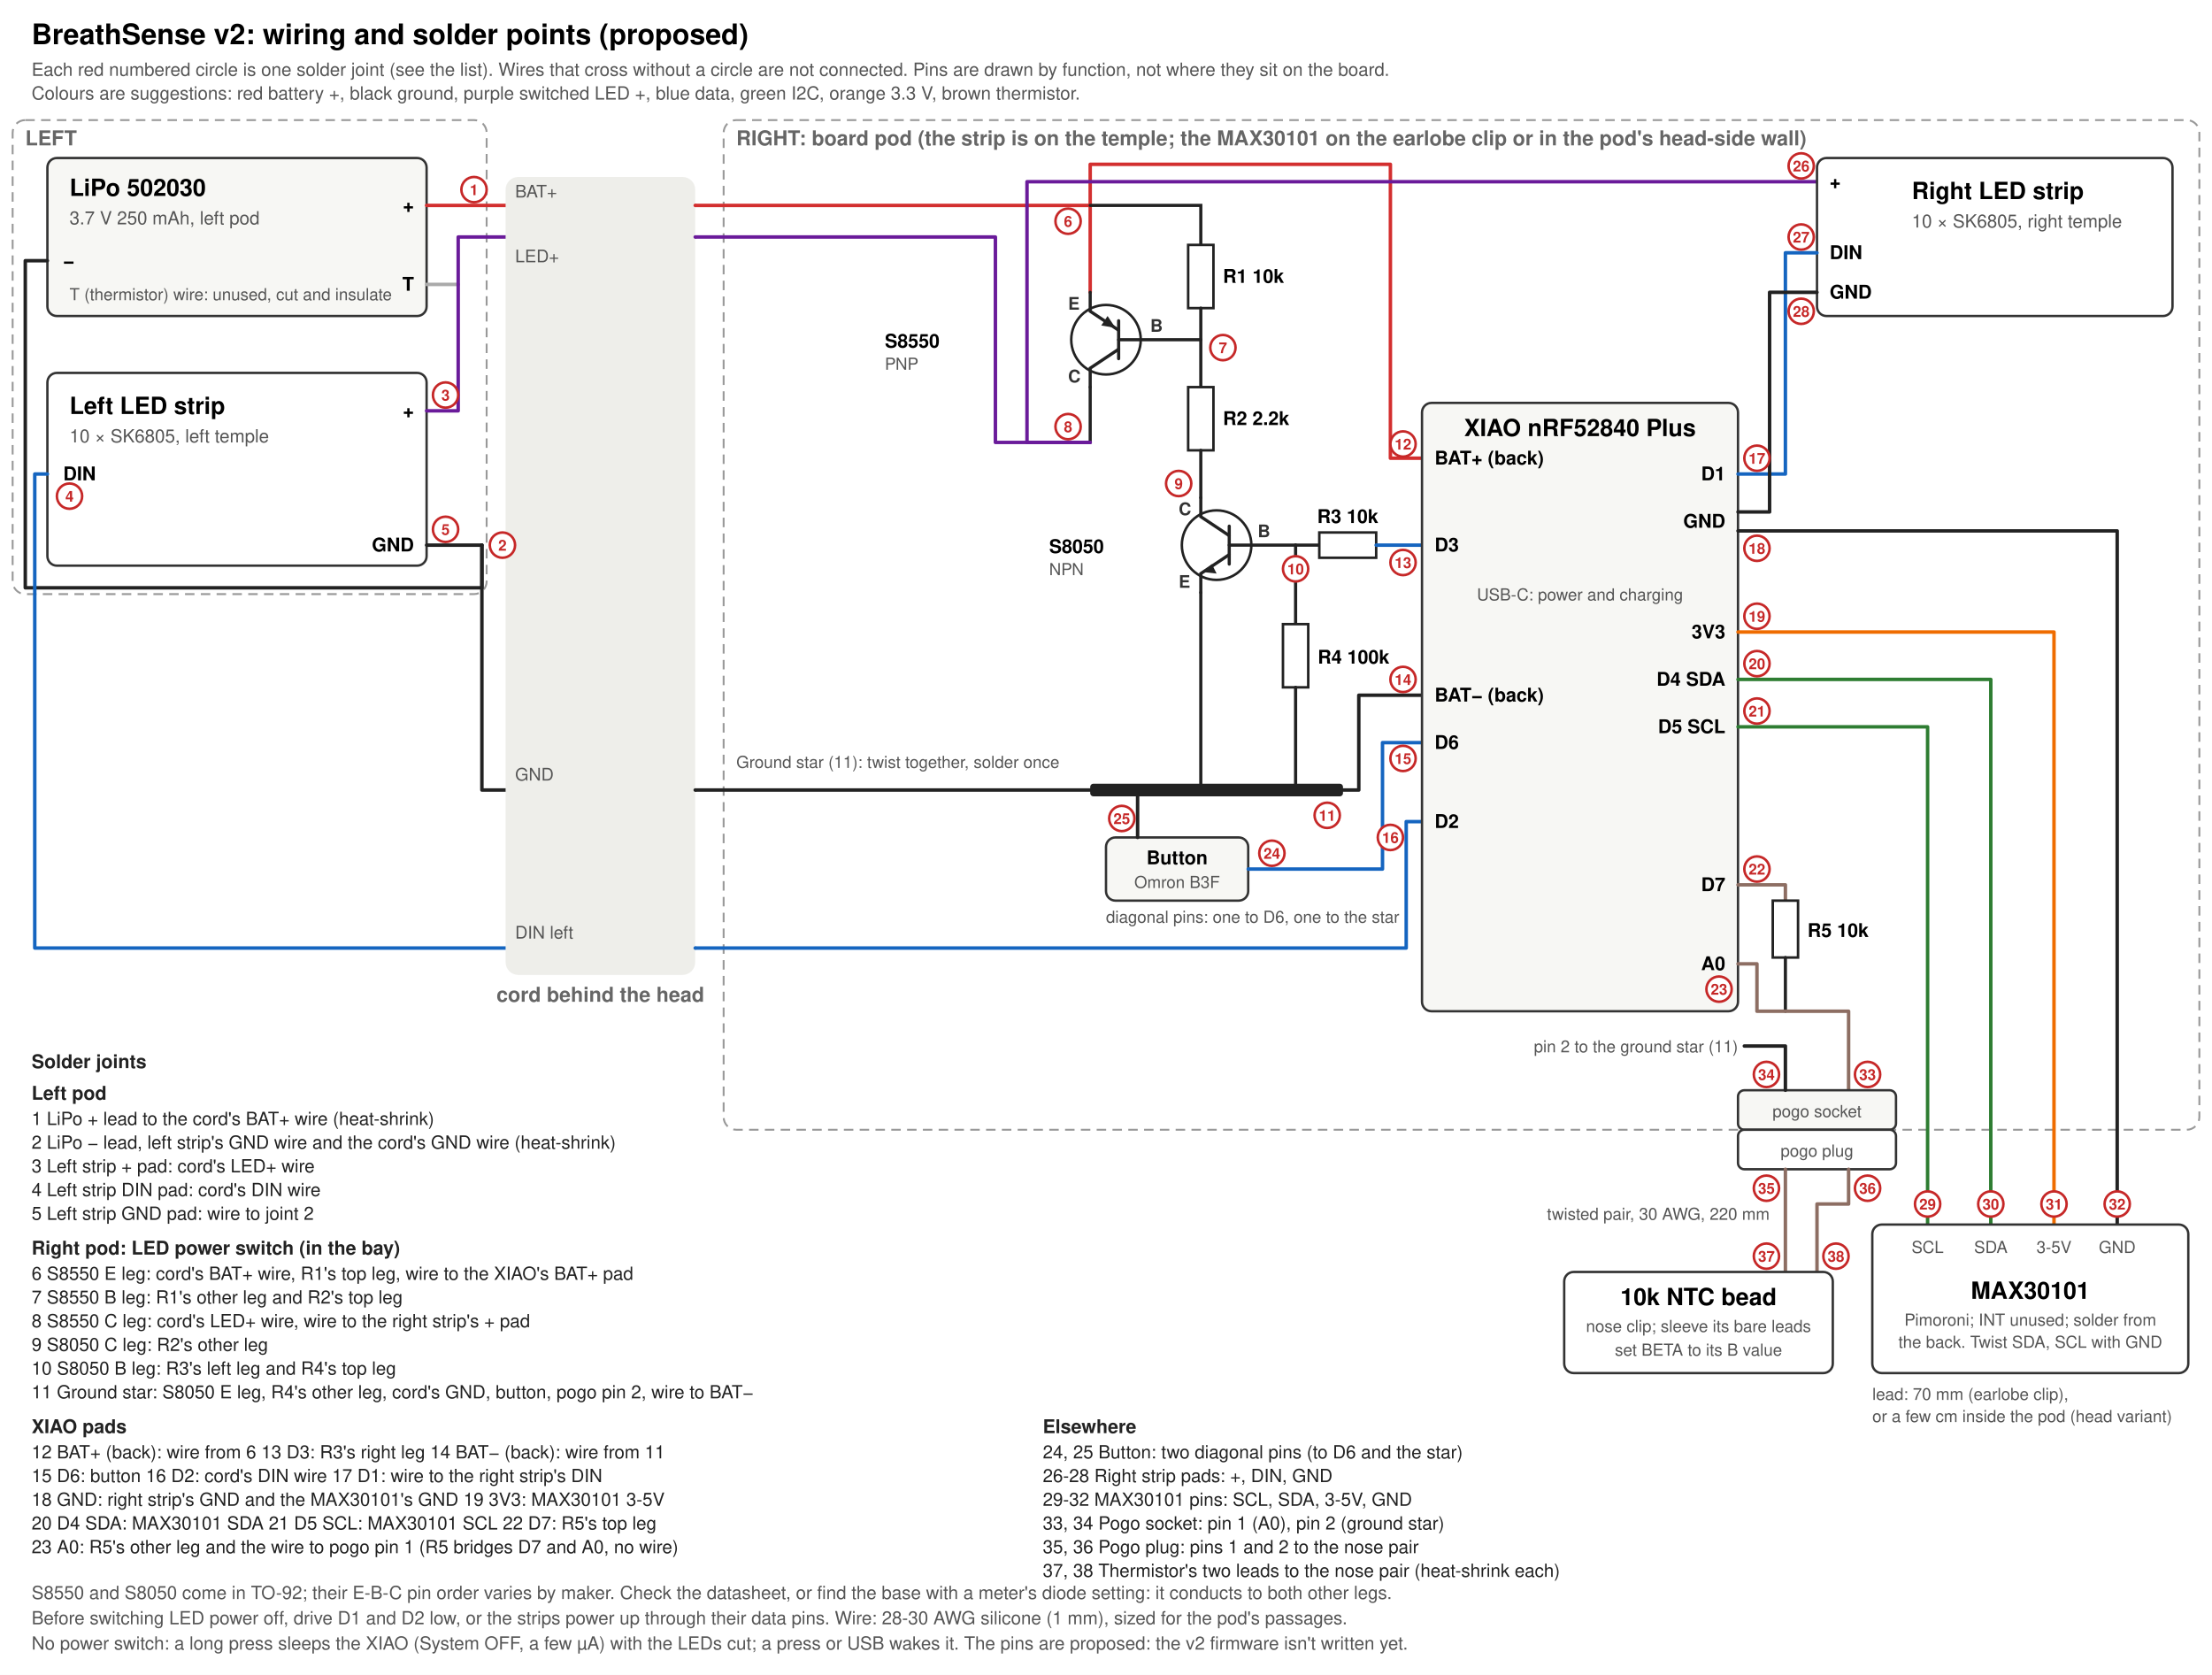
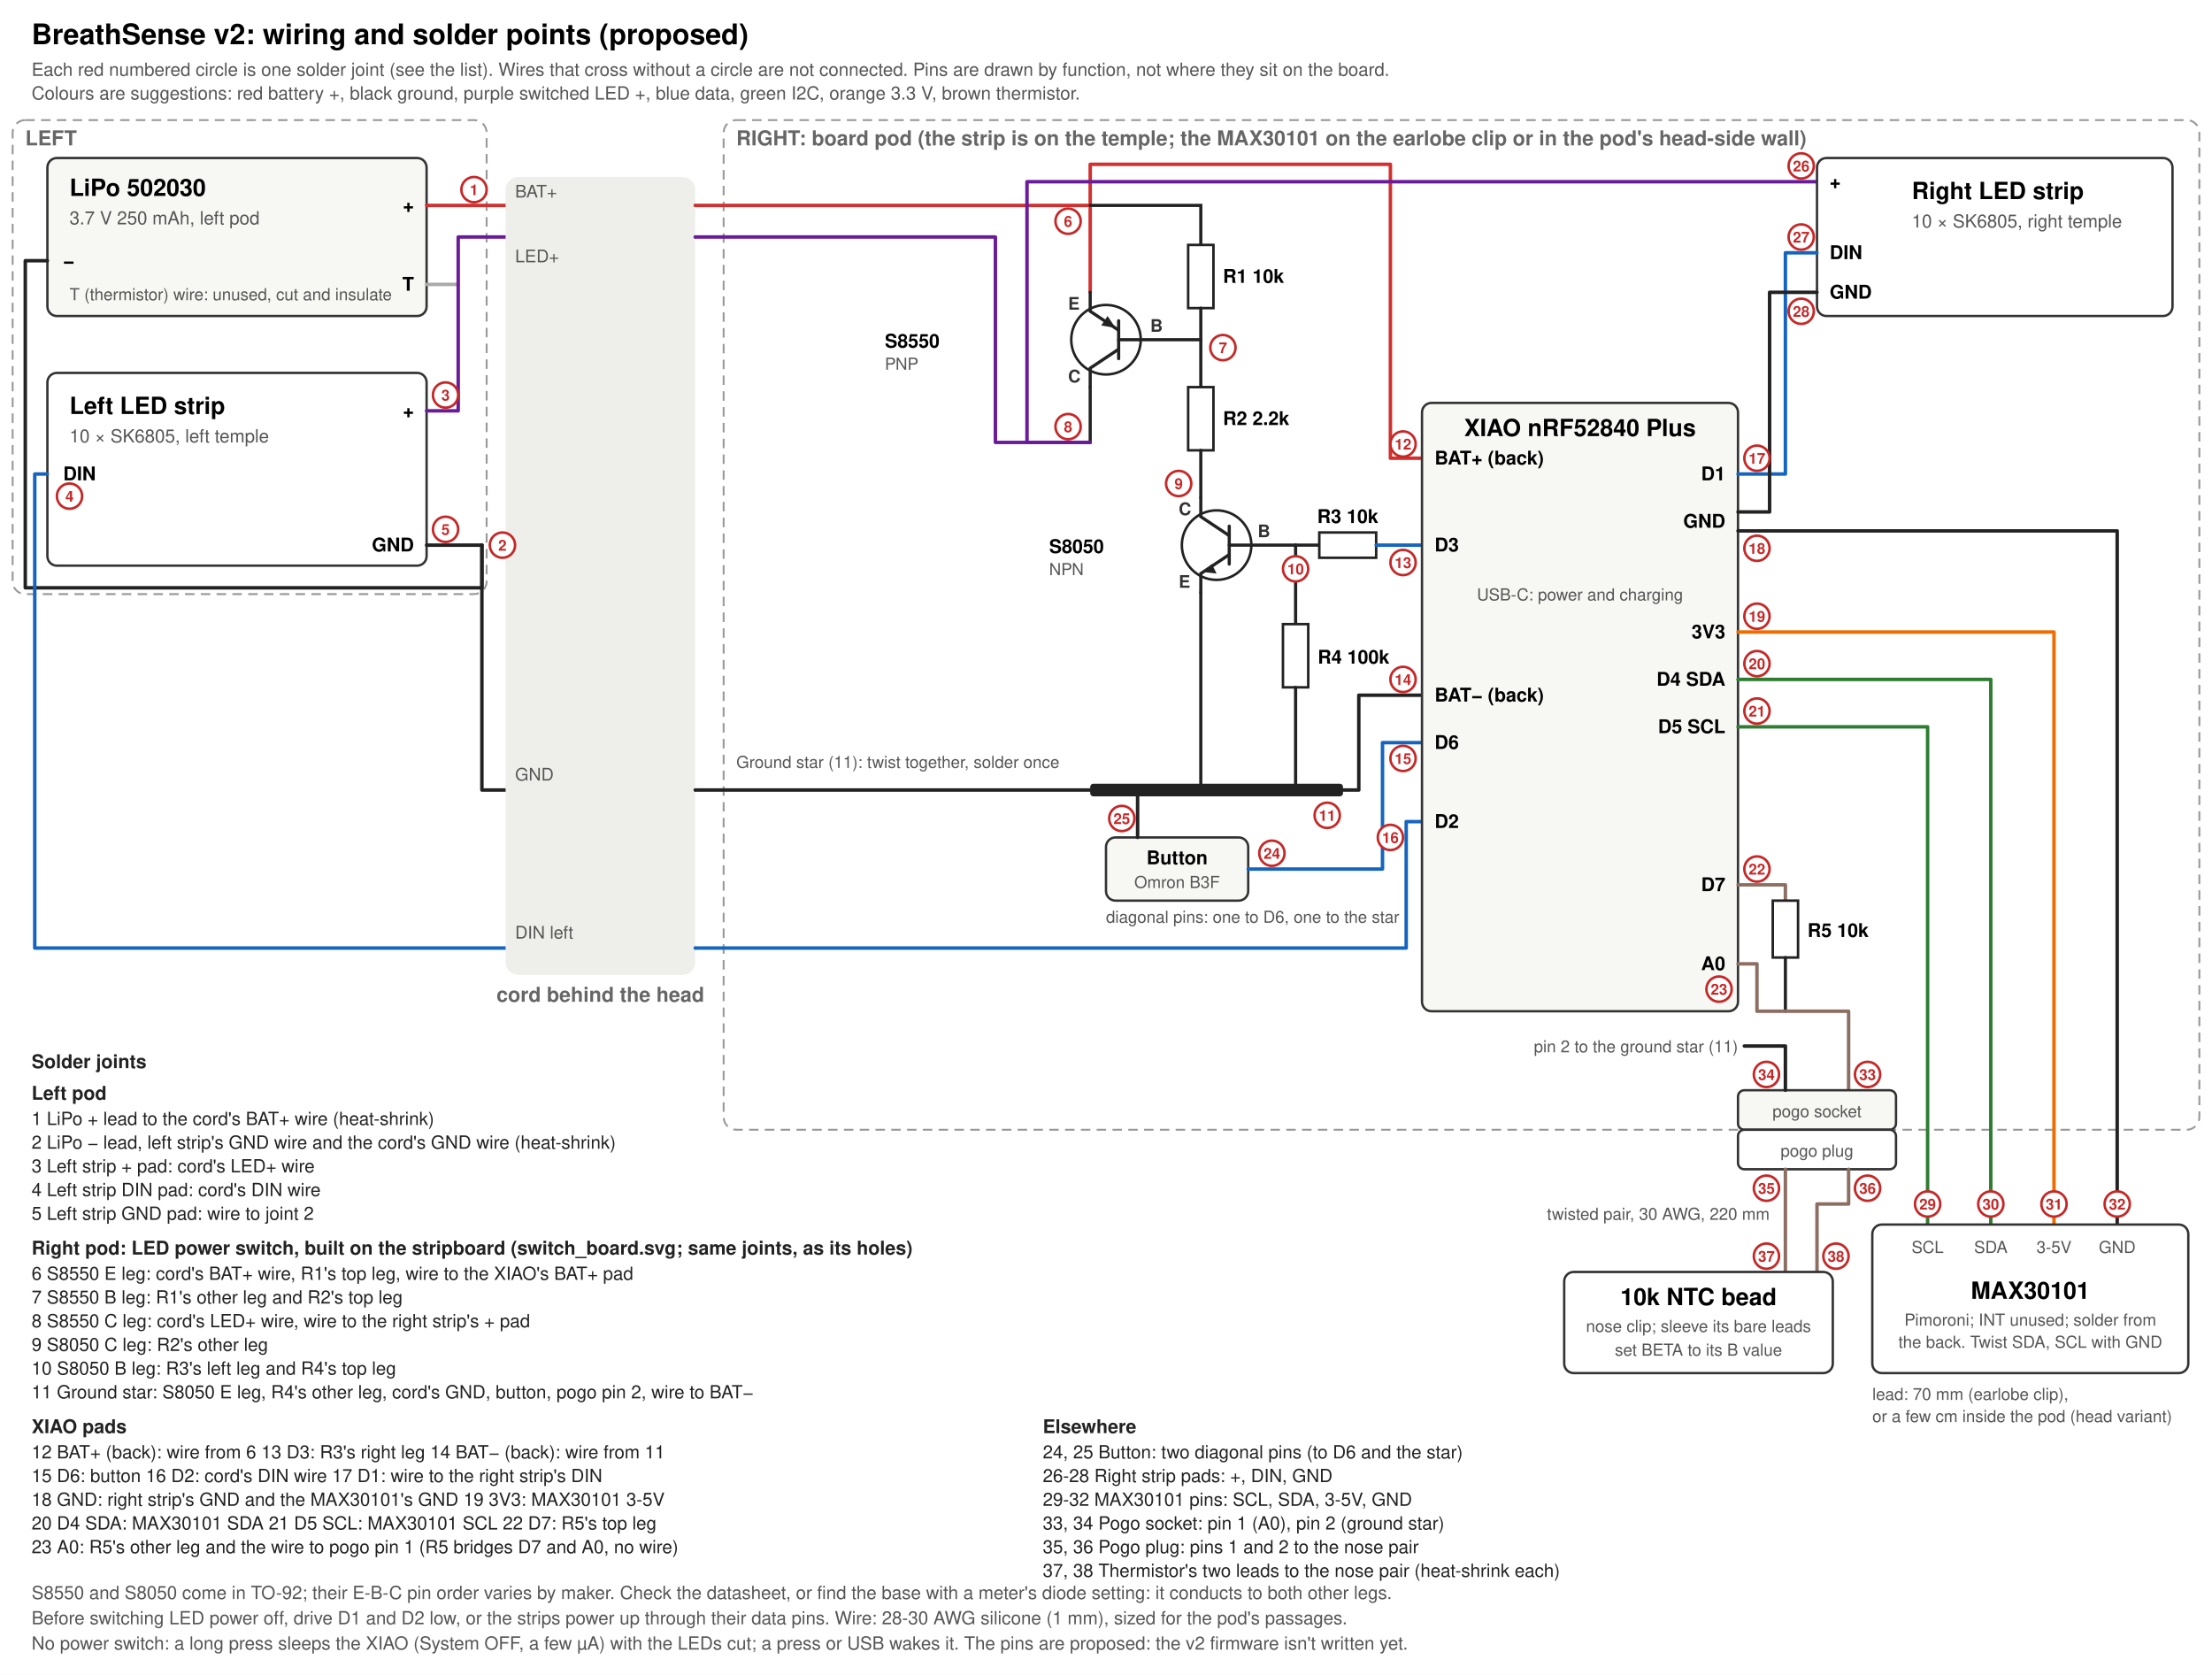
<svg xmlns="http://www.w3.org/2000/svg" viewBox="0 0 1400 1060" width="1400" height="1060" font-family="Helvetica, Arial, sans-serif" font-size="13">
  <style>
    .box { fill: #f7f7f4; stroke: #333; stroke-width: 1.5; }
    .ext { fill: #fff; stroke: #333; stroke-width: 1.5; }
    .area { fill: none; stroke: #999; stroke-width: 1.2; stroke-dasharray: 6 4; }
    .cord { fill: #eeeeea; stroke: none; }
    .title { font-size: 15px; font-weight: bold; }
    .area-label { font-size: 13px; font-weight: bold; fill: #666; }
    .note { font-size: 11.5px; fill: #555; }
    .small { font-size: 10.5px; fill: #555; }
    .pin { font-size: 12px; font-weight: bold; }
    .leg { font-size: 11px; font-weight: bold; fill: #333; }
    .wl { font-size: 11px; fill: #555; }
    .w { fill: none; stroke-width: 2.2; stroke-linecap: round; stroke-linejoin: round; }
    .red { stroke: #d32f2f; } .blk { stroke: #222; } .led { stroke: #6a1b9a; }
    .sig { stroke: #1565c0; } .i2c { stroke: #2e7d32; } .v3 { stroke: #ef6c00; } .ntc { stroke: #8d6e63; }
    .sym { fill: none; stroke: #222; stroke-width: 2; stroke-linecap: round; }
    .res { fill: #fff; stroke: #222; stroke-width: 1.6; }
    .j circle { fill: #fff; stroke: #c62828; stroke-width: 1.6; }
    .j text { font-size: 9.5px; font-weight: bold; fill: #c62828; text-anchor: middle; }
    .bus { fill: #222; }
    .tbl { font-size: 11.5px; fill: #222; }
    .tblh { font-size: 12px; font-weight: bold; fill: #222; }
  </style>
  <rect width="1400" height="1060" fill="#fff" />
  <text x="20" y="28" font-size="18" font-weight="bold">BreathSense v2: wiring and solder points (proposed)</text>
  <text x="20" y="48" class="note">Each red numbered circle is one solder joint (see the list). Wires that cross without a circle are not connected. Pins are drawn by function, not where they sit on the board.</text>
  <text x="20" y="63" class="note">Colours are suggestions: red battery +, black ground, purple switched LED +, blue data, green I2C, orange 3.3 V, brown thermistor.</text>
  <rect class="area" x="8" y="76" width="300" height="300" rx="8" />
  <text x="16" y="92" class="area-label">LEFT</text>
  <rect class="box" x="30" y="100" width="240" height="100" rx="6" />
  <text x="44" y="124" class="title">LiPo 502030</text>
  <text x="44" y="142" class="note">3.7 V 250 mAh, left pod</text>
  <text x="262" y="134" class="pin" text-anchor="end">+</text>
  <text x="40" y="169" class="pin">−</text>
  <text x="262" y="184" class="pin" text-anchor="end">T</text>
  <path class="w" stroke="#aaa" d="M270 180 H290" />
  <text x="44" y="190" class="small">T (thermistor) wire: unused, cut and insulate</text>
  <rect class="ext" x="30" y="236" width="240" height="122" rx="6" />
  <text x="44" y="262" class="title">Left LED strip</text>
  <text x="44" y="280" class="note">10 × SK6805, left temple</text>
  <text x="262" y="264" class="pin" text-anchor="end">+</text>
  <text x="40" y="304" class="pin">DIN</text>
  <text x="262" y="349" class="pin" text-anchor="end">GND</text>
  <path class="w red" d="M270 130 H440" />
  <path class="w blk" d="M30 165 H16 V372 H305 V345" />
  <path class="w led" d="M270 260 H290 V150 H440" />
  <path class="w blk" d="M270 345 H305" />
  <path class="w blk" d="M305 345 V500 H440" />
  <path class="w sig" d="M30 300 H22 V600 H440" />
  <rect class="cord" x="320" y="112" width="120" height="505" rx="8" />
  <text x="380" y="634" class="area-label" text-anchor="middle">cord behind the head</text>
  <text x="326" y="125" class="wl">BAT+</text>
  <text x="326" y="166" class="wl">LED+</text>
  <text x="326" y="494" class="wl">GND</text>
  <text x="326" y="594" class="wl">DIN left</text>
  <rect class="area" x="458" y="76" width="934" height="639" rx="8" />
  <text x="466" y="92" class="area-label">RIGHT: board pod (the strip is on the temple; the MAX30101 on the earlobe clip or in the pod's head-side wall)</text>
  <path class="w red" d="M440 130 H690 V185" />
  <path class="w red" d="M690 130 V104 H880 V290 H900" />
  <path class="sym" d="M690 130 H760 V155" />
  <rect class="res" x="752" y="155" width="16" height="40" />
  <text x="774" y="179" class="pin">R1 10k</text>
  <path class="sym" d="M760 195 V215" />
  <circle cx="700" cy="215" r="22" fill="#fff" stroke="#222" stroke-width="1.6" />
  <path class="sym" d="M708 203 V227" />
  <path class="sym" d="M708 209 L690 197 V185" />
  <path class="sym" d="M708 221 L690 233 V245" />
  <path class="sym" d="M708 215 H760" />
  <polygon points="706,207.5 697,206 701,200" fill="#222" />
  <text x="676" y="196" class="leg">E</text>
  <text x="676" y="242" class="leg">C</text>
  <text x="728" y="210" class="leg">B</text>
  <text x="560" y="220" class="pin">S8550</text>
  <text x="560" y="234" class="small">PNP</text>
  <path class="sym" d="M690 245 V280" />
  <path class="w led" d="M440 150 H630 V280 H690" />
  <path class="w led" d="M690 280 H650 V115 H1150" />
  <path class="sym" d="M760 215 V245" />
  <rect class="res" x="752" y="245" width="16" height="40" />
  <text x="774" y="269" class="pin">R2 2.2k</text>
  <path class="sym" d="M760 285 V315" />
  <circle cx="770" cy="345" r="22" fill="#fff" stroke="#222" stroke-width="1.6" />
  <path class="sym" d="M778 333 V357" />
  <path class="sym" d="M778 339 L760 327 V315" />
  <path class="sym" d="M778 351 L760 363 V375" />
  <path class="sym" d="M778 345 H820" />
  <polygon points="761,362 770,363 767,357" fill="#222" />
  <text x="746" y="326" class="leg">C</text>
  <text x="746" y="372" class="leg">E</text>
  <text x="796" y="340" class="leg">B</text>
  <text x="664" y="350" class="pin">S8050</text>
  <text x="664" y="364" class="small">NPN</text>
  <path class="sym" d="M820 345 H835" />
  <rect class="res" x="835" y="337" width="36" height="16" />
  <text x="853" y="331" class="pin" text-anchor="middle">R3 10k</text>
  <path class="w sig" d="M871 345 H900" />
  <path class="sym" d="M820 345 V395" />
  <rect class="res" x="812" y="395" width="16" height="40" />
  <text x="834" y="420" class="pin">R4 100k</text>
  <path class="sym" d="M820 435 V496" />
  <path class="sym" d="M760 375 V496" />
  <rect class="bus" x="690" y="496" width="160" height="8" rx="2" />
  <text x="466" y="486" class="small">Ground star (11): twist together, solder once</text>
  <path class="w blk" d="M440 500 H690" />
  <path class="w blk" d="M850 500 H860 V440 H900" />
  <rect class="box" x="700" y="530" width="90" height="40" rx="6" />
  <text x="745" y="547" class="pin" text-anchor="middle">Button</text>
  <text x="745" y="562" class="small" text-anchor="middle">Omron B3F</text>
  <path class="w blk" d="M720 530 V504" />
  <path class="w sig" d="M790 550 H875 V470 H900" />
  <text x="700" y="584" class="small">diagonal pins: one to D6, one to the star</text>
  <path class="w sig" d="M900 520 H890 V600 H440" />
  <rect class="box" x="900" y="255" width="200" height="385" rx="6" />
  <text x="1000" y="276" class="title" text-anchor="middle">XIAO nRF52840 Plus</text>
  <text x="908" y="294" class="pin">BAT+ (back)</text>
  <text x="908" y="349" class="pin">D3</text>
  <text x="908" y="444" class="pin">BAT− (back)</text>
  <text x="908" y="474" class="pin">D6</text>
  <text x="908" y="524" class="pin">D2</text>
  <text x="1092" y="304" class="pin" text-anchor="end">D1</text>
  <text x="1092" y="334" class="pin" text-anchor="end">GND</text>
  <text x="1092" y="404" class="pin" text-anchor="end">3V3</text>
  <text x="1092" y="434" class="pin" text-anchor="end">D4 SDA</text>
  <text x="1092" y="464" class="pin" text-anchor="end">D5 SCL</text>
  <text x="1092" y="564" class="pin" text-anchor="end">D7</text>
  <text x="1092" y="614" class="pin" text-anchor="end">A0</text>
  <text x="1000" y="380" class="small" text-anchor="middle">USB-C: power and charging</text>
  <rect class="ext" x="1150" y="100" width="225" height="100" rx="6" />
  <text x="1210" y="126" class="title">Right LED strip</text>
  <text x="1210" y="144" class="note">10 × SK6805, right temple</text>
  <text x="1158" y="119" class="pin">+</text>
  <text x="1158" y="164" class="pin">DIN</text>
  <text x="1158" y="189" class="pin">GND</text>
  <path class="w sig" d="M1100 300 H1130 V160 H1150" />
  <path class="w blk" d="M1150 185 H1120 V324 H1100" />
  <path class="w blk" d="M1100 336 H1340 V775" />
  <path class="w v3" d="M1100 400 H1300 V775" />
  <path class="w i2c" d="M1100 430 H1260 V775" />
  <path class="w i2c" d="M1100 460 H1220 V775" />
  <path class="w ntc" d="M1100 560 H1130 V570" />
  <rect class="res" x="1122" y="570" width="16" height="36" />
  <text x="1144" y="593" class="pin">R5 10k</text>
  <path class="sym" d="M1130 606 V640" />
  <path class="w ntc" d="M1100 610 H1112 V640 H1170 V690" />
  <rect class="box" x="1100" y="690" width="100" height="25" rx="4" />
  <text x="1150" y="707" class="small" text-anchor="middle">pogo socket</text>
  <rect class="ext" x="1100" y="715" width="100" height="25" rx="4" />
  <text x="1150" y="732" class="small" text-anchor="middle">pogo plug</text>
  <path class="w blk" d="M1130 690 V662 H1104" />
  <text x="1100" y="666" class="small" text-anchor="end">pin 2 to the ground star (11)</text>
  <path class="w ntc" d="M1130 740 V805" />
  <path class="w ntc" d="M1170 740 V762 H1150 V805" />
  <text x="1120" y="772" class="small" text-anchor="end">twisted pair, 30 AWG, 220 mm</text>
  <rect class="ext" x="990" y="805" width="170" height="64" rx="6" />
  <text x="1075" y="826" class="title" text-anchor="middle">10k NTC bead</text>
  <text x="1075" y="843" class="small" text-anchor="middle">nose clip; sleeve its bare leads</text>
  <text x="1075" y="858" class="small" text-anchor="middle">set BETA to its B value</text>
  <rect class="ext" x="1185" y="775" width="200" height="94" rx="6" />
  <text x="1220" y="793" class="small" text-anchor="middle">SCL</text>
  <text x="1260" y="793" class="small" text-anchor="middle">SDA</text>
  <text x="1300" y="793" class="small" text-anchor="middle">3-5V</text>
  <text x="1340" y="793" class="small" text-anchor="middle">GND</text>
  <text x="1285" y="822" class="title" text-anchor="middle">MAX30101</text>
  <text x="1285" y="839" class="small" text-anchor="middle">Pimoroni; INT unused; solder from</text>
  <text x="1285" y="853" class="small" text-anchor="middle">the back. Twist SDA, SCL with GND</text>
  <text x="1185" y="886" class="small">lead: 70 mm (earlobe clip),</text>
  <text x="1185" y="900" class="small">or a few cm inside the pod (head variant)</text>
  <g class="j">
    <circle cx="300" cy="120" r="8" />
    <text x="300" y="123.5">1</text>
    <circle cx="318" cy="345" r="8" />
    <text x="318" y="348.5">2</text>
    <circle cx="282" cy="250" r="8" />
    <text x="282" y="253.5">3</text>
    <circle cx="44" cy="314" r="8" />
    <text x="44" y="317.5">4</text>
    <circle cx="282" cy="335" r="8" />
    <text x="282" y="338.5">5</text>
    <circle cx="676" cy="140" r="8" />
    <text x="676" y="143.5">6</text>
    <circle cx="774" cy="220" r="8" />
    <text x="774" y="223.5">7</text>
    <circle cx="676" cy="270" r="8" />
    <text x="676" y="273.5">8</text>
    <circle cx="746" cy="306" r="8" />
    <text x="746" y="309.5">9</text>
    <circle cx="820" cy="360" r="8" />
    <text x="820" y="363.5">10</text>
    <circle cx="840" cy="516" r="8" />
    <text x="840" y="519.5">11</text>
    <circle cx="888" cy="281" r="8" />
    <text x="888" y="284.5">12</text>
    <circle cx="888" cy="356" r="8" />
    <text x="888" y="359.5">13</text>
    <circle cx="888" cy="430" r="8" />
    <text x="888" y="433.5">14</text>
    <circle cx="888" cy="480" r="8" />
    <text x="888" y="483.5">15</text>
    <circle cx="880" cy="530" r="8" />
    <text x="880" y="533.5">16</text>
    <circle cx="1112" cy="290" r="8" />
    <text x="1112" y="293.5">17</text>
    <circle cx="1112" cy="347" r="8" />
    <text x="1112" y="350.5">18</text>
    <circle cx="1112" cy="390" r="8" />
    <text x="1112" y="393.5">19</text>
    <circle cx="1112" cy="420" r="8" />
    <text x="1112" y="423.5">20</text>
    <circle cx="1112" cy="450" r="8" />
    <text x="1112" y="453.5">21</text>
    <circle cx="1112" cy="550" r="8" />
    <text x="1112" y="553.5">22</text>
    <circle cx="1088" cy="626" r="8" />
    <text x="1088" y="629.5">23</text>
    <circle cx="805" cy="540" r="8" />
    <text x="805" y="543.5">24</text>
    <circle cx="710" cy="518" r="8" />
    <text x="710" y="521.5">25</text>
    <circle cx="1140" cy="105" r="8" />
    <text x="1140" y="108.5">26</text>
    <circle cx="1140" cy="150" r="8" />
    <text x="1140" y="153.5">27</text>
    <circle cx="1140" cy="197" r="8" />
    <text x="1140" y="200.5">28</text>
    <circle cx="1220" cy="762" r="8" />
    <text x="1220" y="765.5">29</text>
    <circle cx="1260" cy="762" r="8" />
    <text x="1260" y="765.5">30</text>
    <circle cx="1300" cy="762" r="8" />
    <text x="1300" y="765.5">31</text>
    <circle cx="1340" cy="762" r="8" />
    <text x="1340" y="765.5">32</text>
    <circle cx="1182" cy="680" r="8" />
    <text x="1182" y="683.5">33</text>
    <circle cx="1118" cy="680" r="8" />
    <text x="1118" y="683.5">34</text>
    <circle cx="1118" cy="752" r="8" />
    <text x="1118" y="755.5">35</text>
    <circle cx="1182" cy="752" r="8" />
    <text x="1182" y="755.5">36</text>
    <circle cx="1118" cy="795" r="8" />
    <text x="1118" y="798.5">37</text>
    <circle cx="1162" cy="795" r="8" />
    <text x="1162" y="798.5">38</text>
  </g>
  <g>
    <text x="20" y="676" class="tblh">Solder joints</text>
    <text x="20" y="696" class="tblh">Left pod</text>
    <text x="20" y="712" class="tbl">1  LiPo + lead to the cord's BAT+ wire (heat-shrink)</text>
    <text x="20" y="727" class="tbl">2  LiPo − lead, left strip's GND wire and the cord's GND wire (heat-shrink)</text>
    <text x="20" y="742" class="tbl">3  Left strip + pad: cord's LED+ wire</text>
    <text x="20" y="757" class="tbl">4  Left strip DIN pad: cord's DIN wire</text>
    <text x="20" y="772" class="tbl">5  Left strip GND pad: wire to joint 2</text>
-     <text x="20" y="794" class="tblh">Right pod: LED power switch (in the bay)</text>
+     <text x="20" y="794" class="tblh">Right pod: LED power switch, built on the stripboard (switch_board.svg; same joints, as its holes)</text>
    <text x="20" y="810" class="tbl">6  S8550 E leg: cord's BAT+ wire, R1's top leg, wire to the XIAO's BAT+ pad</text>
    <text x="20" y="825" class="tbl">7  S8550 B leg: R1's other leg and R2's top leg</text>
    <text x="20" y="840" class="tbl">8  S8550 C leg: cord's LED+ wire, wire to the right strip's + pad</text>
    <text x="20" y="855" class="tbl">9  S8050 C leg: R2's other leg</text>
    <text x="20" y="870" class="tbl">10 S8050 B leg: R3's left leg and R4's top leg</text>
    <text x="20" y="885" class="tbl">11 Ground star: S8050 E leg, R4's other leg, cord's GND, button, pogo pin 2, wire to BAT−</text>
    <text x="20" y="907" class="tblh">XIAO pads</text>
    <text x="20" y="923" class="tbl">12 BAT+ (back): wire from 6       13 D3: R3's right leg       14 BAT− (back): wire from 11</text>
    <text x="20" y="938" class="tbl">15 D6: button      16 D2: cord's DIN wire      17 D1: wire to the right strip's DIN</text>
    <text x="20" y="953" class="tbl">18 GND: right strip's GND and the MAX30101's GND      19 3V3: MAX30101 3-5V</text>
    <text x="20" y="968" class="tbl">20 D4 SDA: MAX30101 SDA      21 D5 SCL: MAX30101 SCL      22 D7: R5's top leg</text>
    <text x="20" y="983" class="tbl">23 A0: R5's other leg and the wire to pogo pin 1 (R5 bridges D7 and A0, no wire)</text>
    <text x="660" y="907" class="tblh">Elsewhere</text>
    <text x="660" y="923" class="tbl">24, 25 Button: two diagonal pins (to D6 and the star)</text>
    <text x="660" y="938" class="tbl">26-28 Right strip pads: +, DIN, GND</text>
    <text x="660" y="953" class="tbl">29-32 MAX30101 pins: SCL, SDA, 3-5V, GND</text>
    <text x="660" y="968" class="tbl">33, 34 Pogo socket: pin 1 (A0), pin 2 (ground star)</text>
    <text x="660" y="983" class="tbl">35, 36 Pogo plug: pins 1 and 2 to the nose pair</text>
    <text x="660" y="998" class="tbl">37, 38 Thermistor's two leads to the nose pair (heat-shrink each)</text>
    <text x="20" y="1012" class="note">S8550 and S8050 come in TO-92; their E-B-C pin order varies by maker. Check the datasheet, or find the base with a meter's diode setting: it conducts to both other legs.</text>
    <text x="20" y="1028" class="note">Before switching LED power off, drive D1 and D2 low, or the strips power up through their data pins. Wire: 28-30 AWG silicone (1 mm), sized for the pod's passages.</text>
    <text x="20" y="1044" class="note">No power switch: a long press sleeps the XIAO (System OFF, a few µA) with the LEDs cut; a press or USB wakes it. The pins are proposed: the v2 firmware isn't written yet.</text>
  </g>
</svg>
